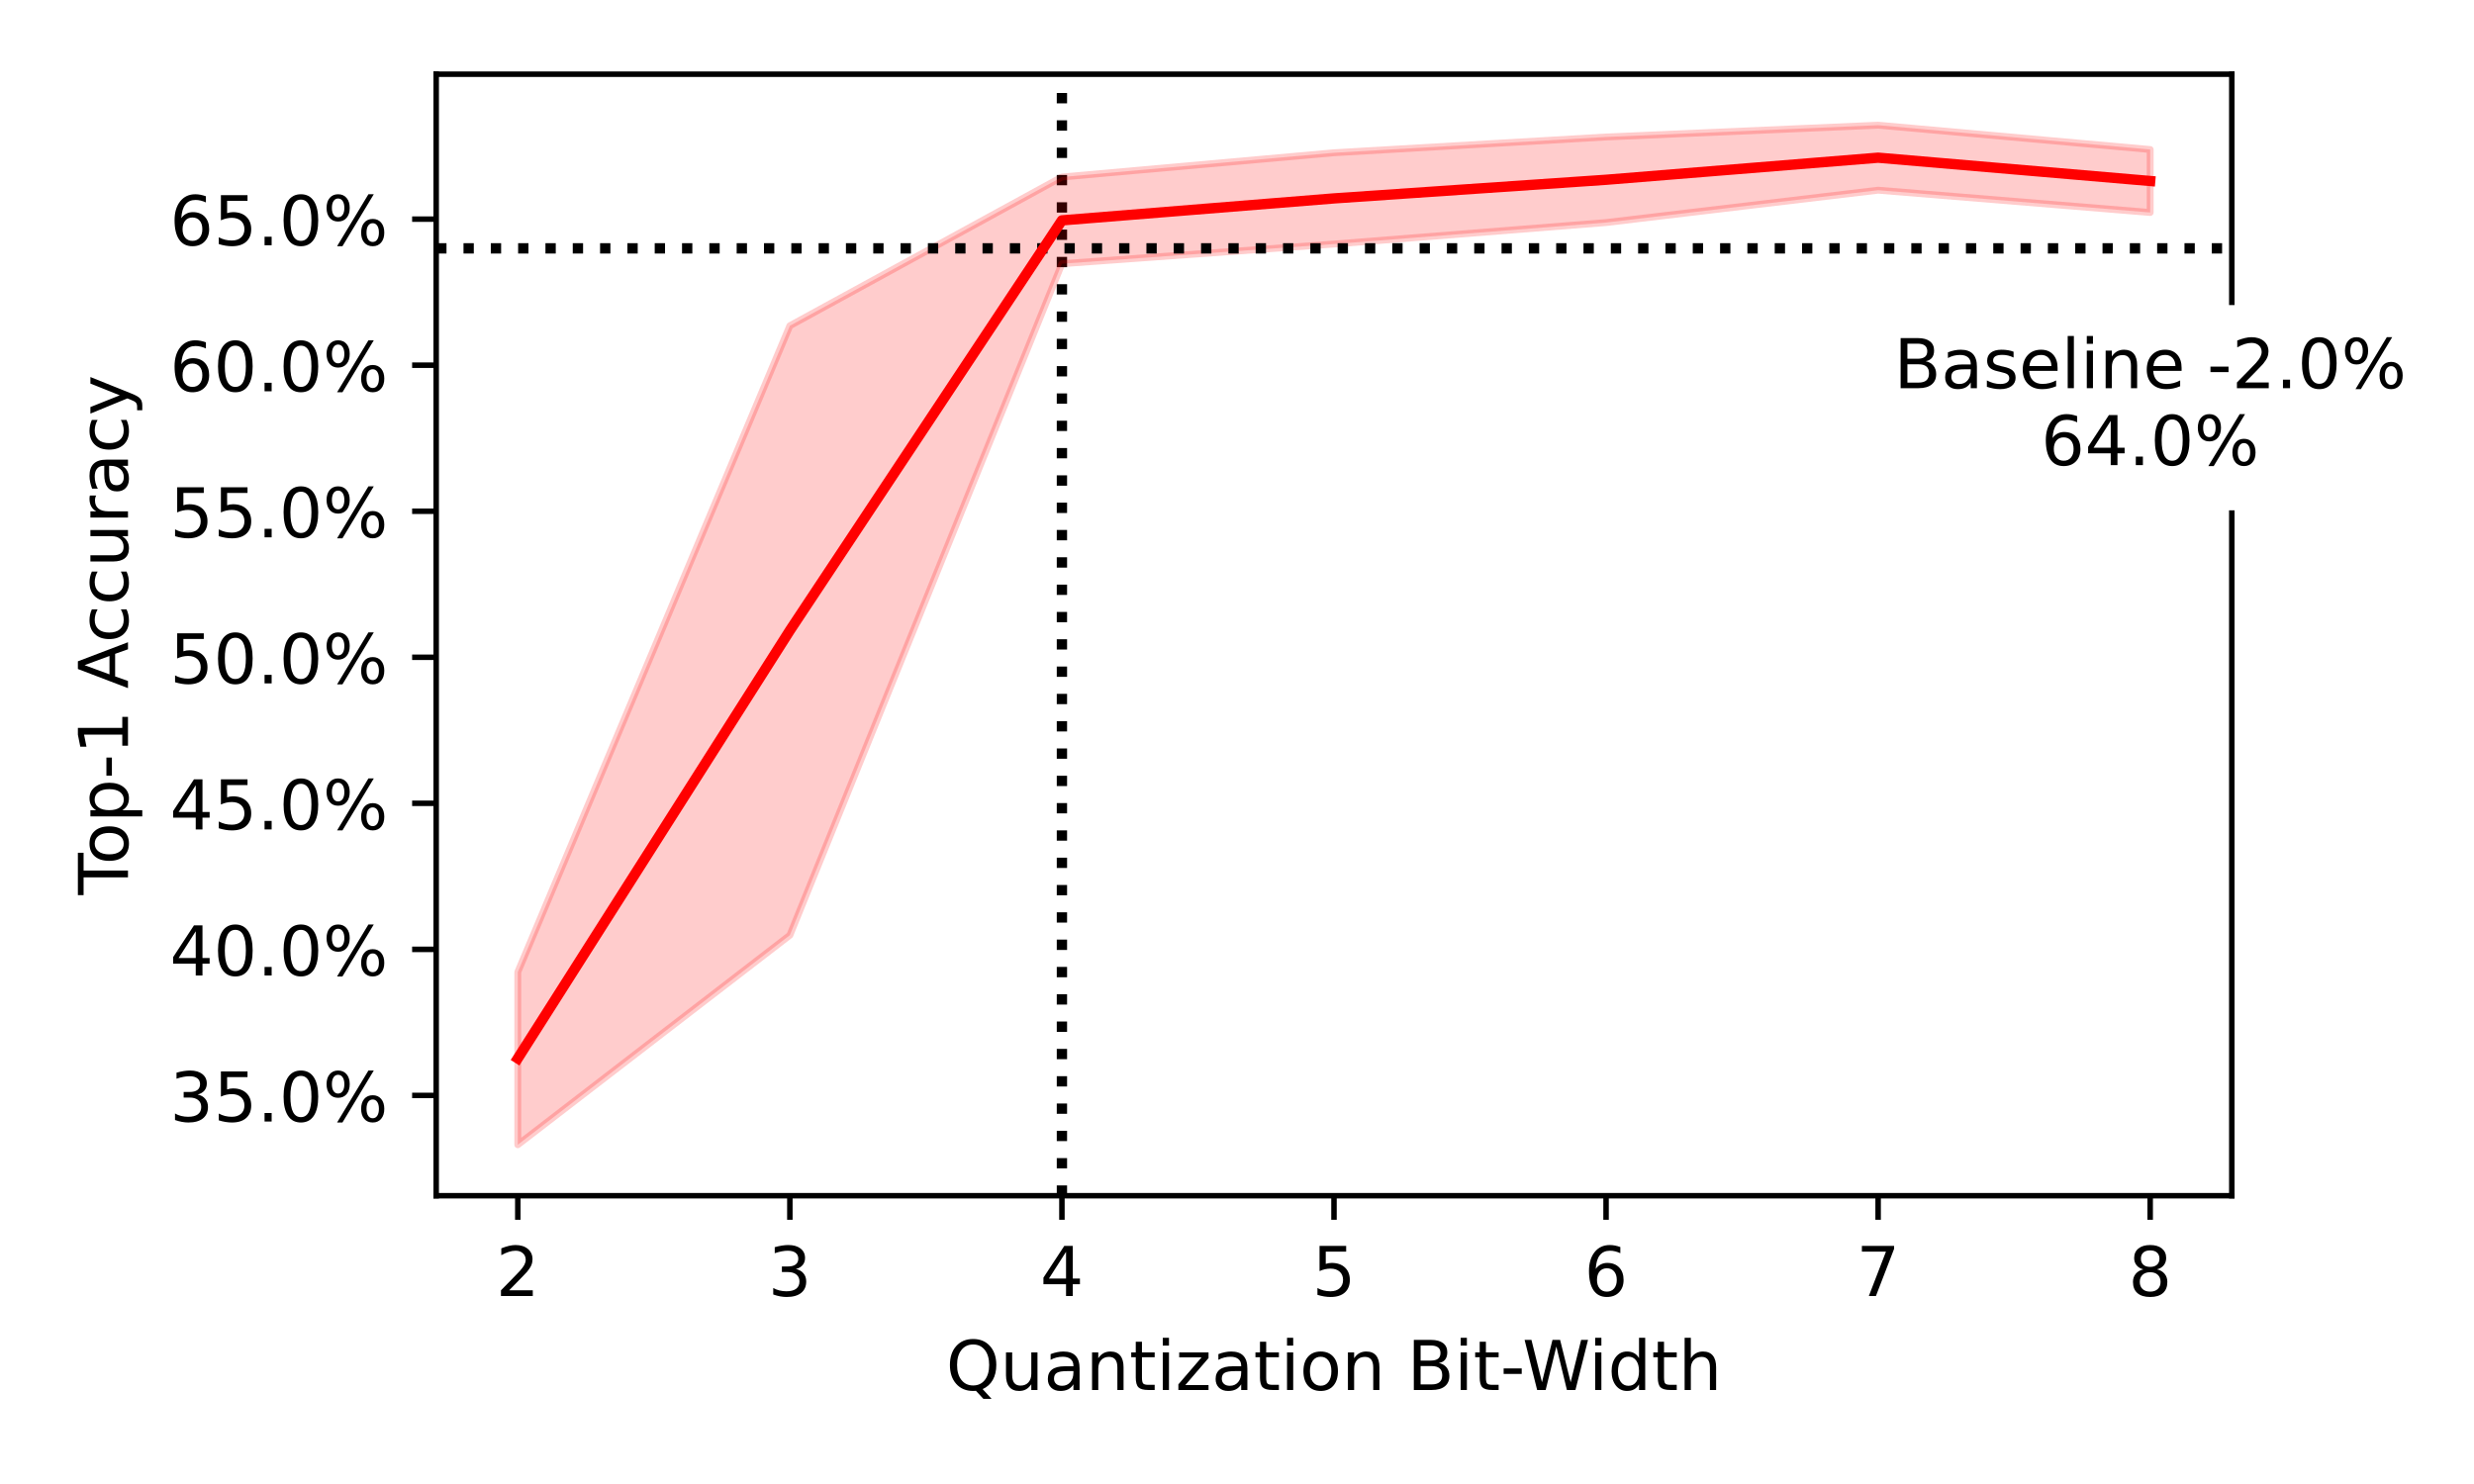
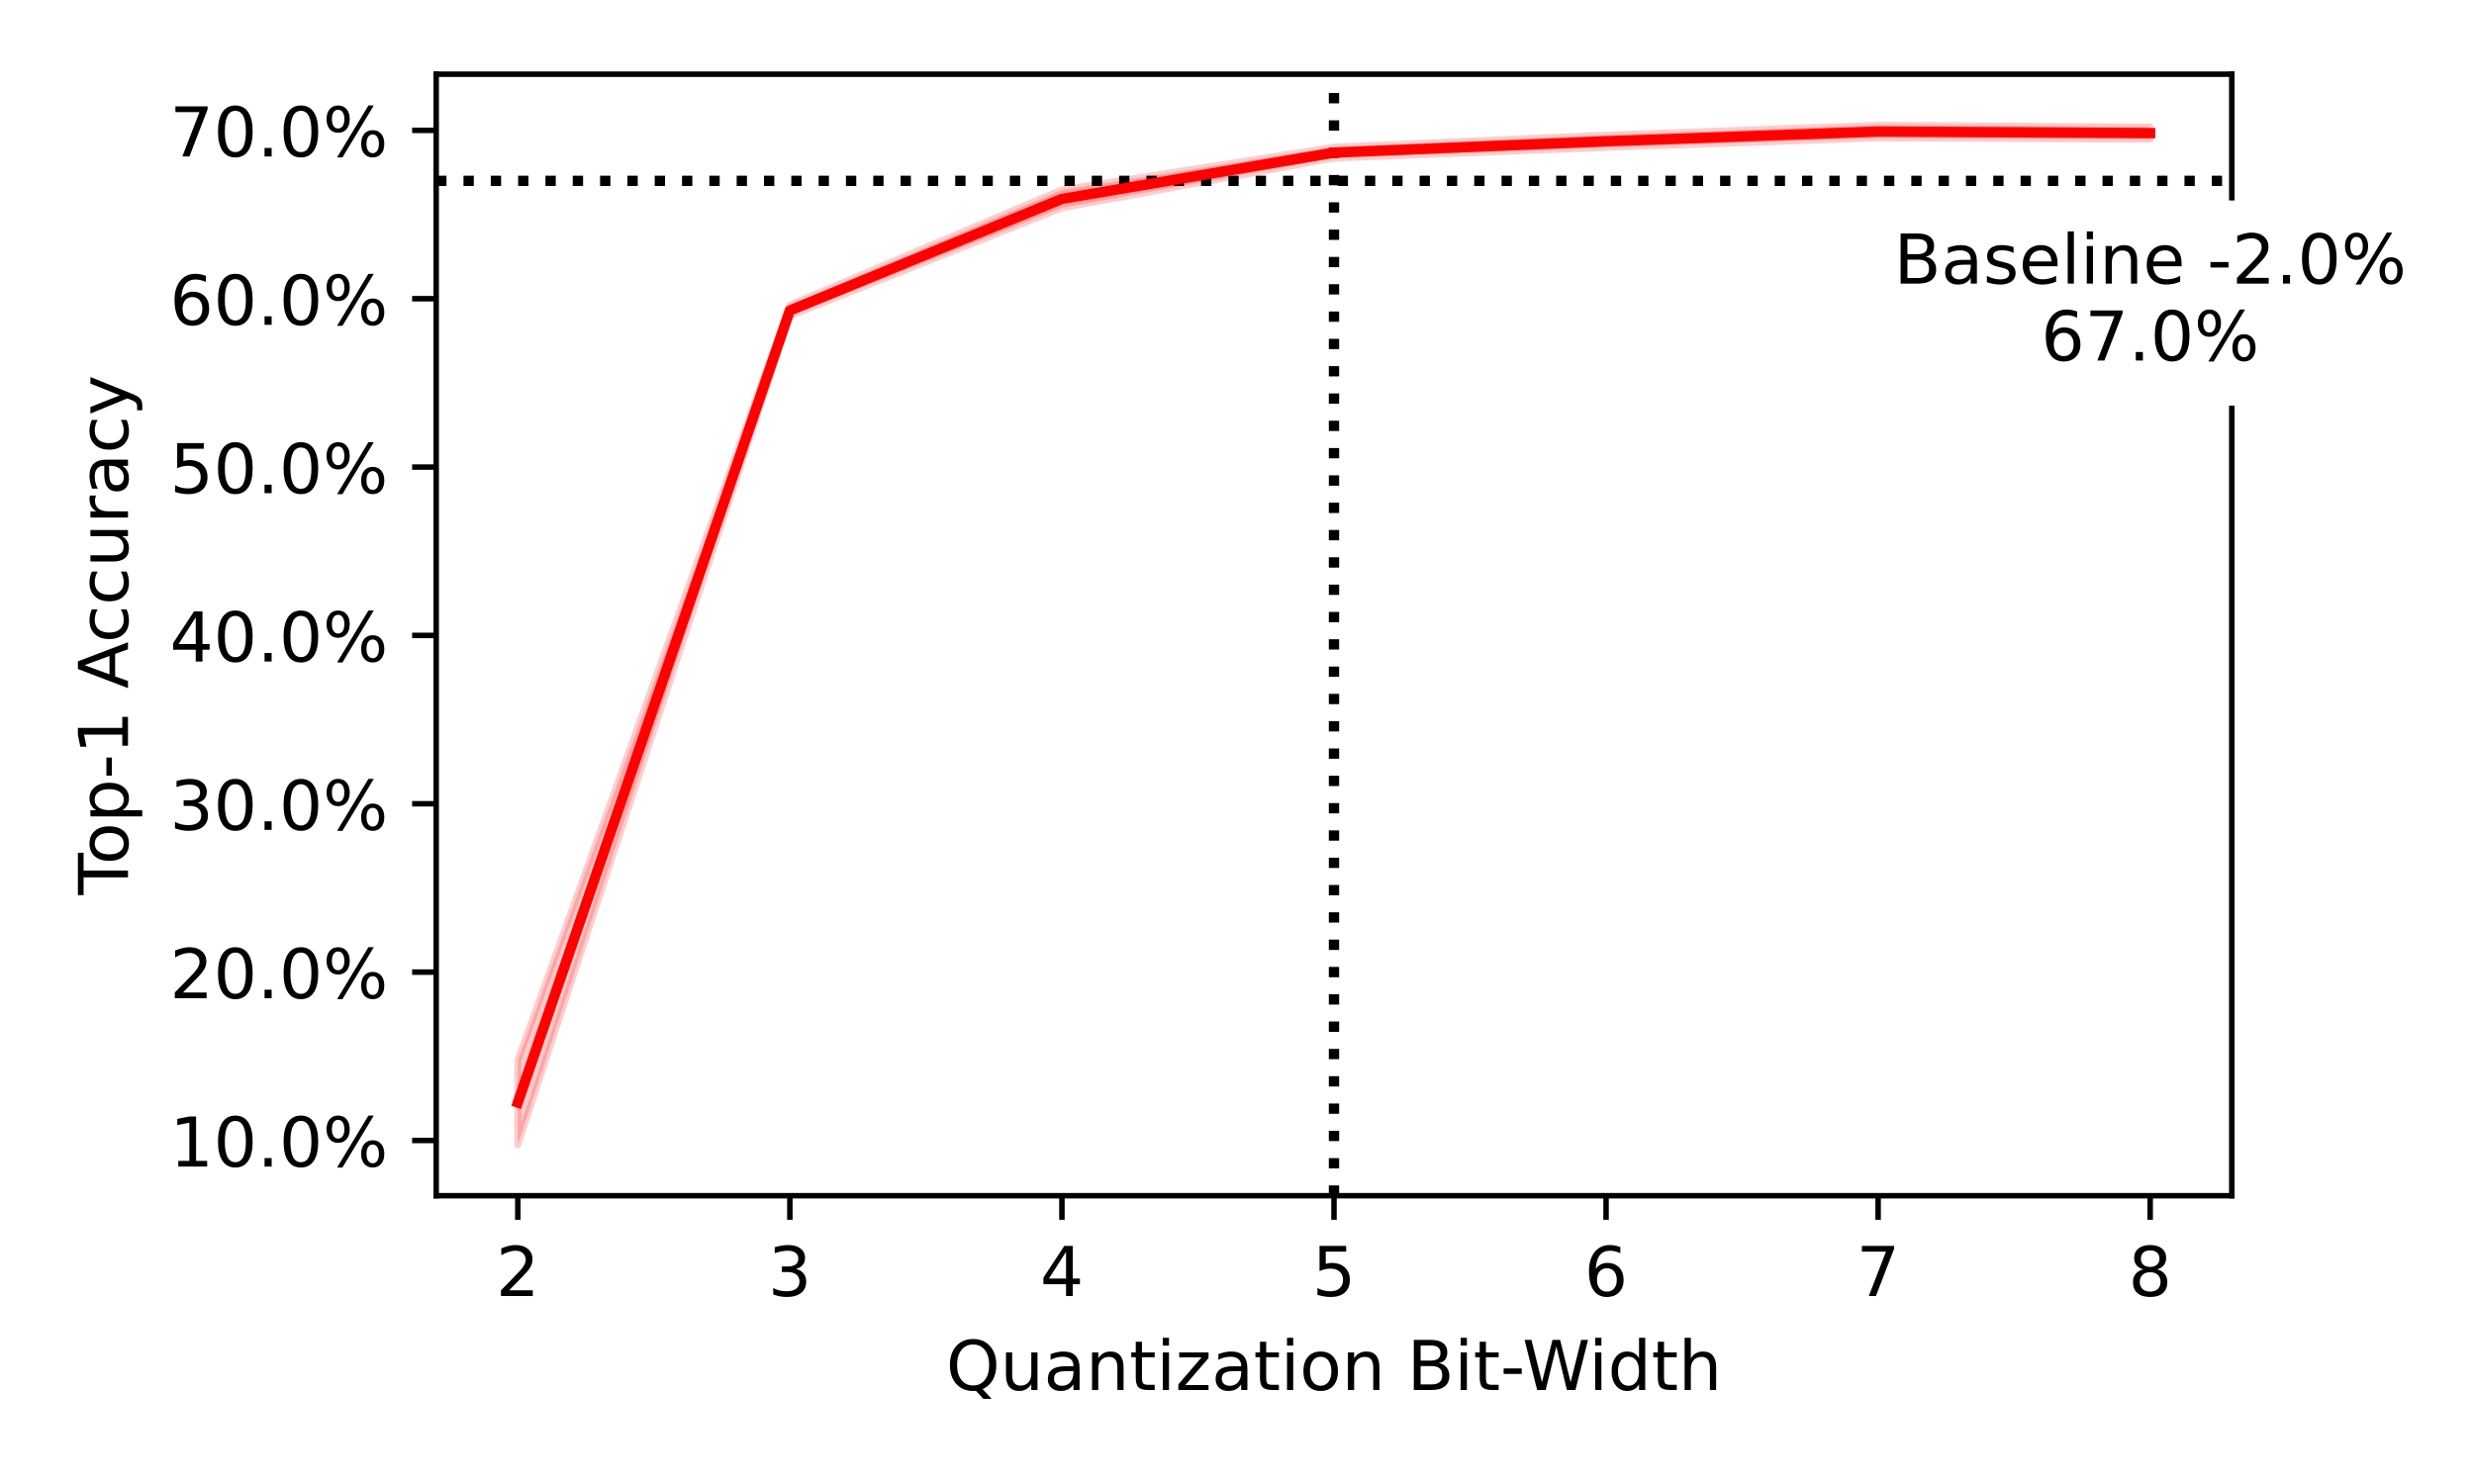
<svg xmlns="http://www.w3.org/2000/svg" xmlns:xlink="http://www.w3.org/1999/xlink" width="360pt" height="216pt" viewBox="0 0 360 216" version="1.1">
  <defs>
    <style type="text/css">*{stroke-linejoin: round; stroke-linecap: butt}</style>
  </defs>
  <g id="figure_1">
    <g id="patch_1">
      <path d="M 0 216  L 360 216  L 360 0  L 0 0  z " style="fill: #ffffff" />
    </g>
    <g id="axes_1">
      <g id="patch_2">
        <path d="M 63.47 174.04  L 324.757 174.04  L 324.757 10.8  L 63.47 10.8  z " style="fill: #ffffff" />
      </g>
      <g id="line2d_1">
-         <path d="M 154.524 174.04  L 154.524 10.8  " clip-path="url(#pb000b3f51e)" style="fill: none; stroke-dasharray: 1.5,2.475; stroke-dashoffset: 0; stroke: #000000; stroke-width: 1.5" />
+         <path d="M 194.113 174.04  L 194.113 10.8  " clip-path="url(#pfc8ba6eb06)" style="fill: none; stroke-dasharray: 1.5,2.475; stroke-dashoffset: 0; stroke: #000000; stroke-width: 1.5" />
      </g>
      <g id="FillBetweenPolyCollection_1">
        <defs>
-           <path id="mbab6d44d6e" d="M 75.347 -74.519  L 75.347 -49.38  L 114.936 -79.879  L 154.524 -177.614  L 194.113 -180.478  L 233.702 -183.606  L 273.291 -188.317  L 312.88 -185.073  L 312.88 -194.238  L 312.88 -194.238  L 273.291 -197.78  L 233.702 -196.063  L 194.113 -193.766  L 154.524 -190.235  L 114.936 -168.588  L 75.347 -74.519  z " style="stroke: #ff0000; stroke-opacity: 0.2" />
+           <path id="m8462e7ff53" d="M 75.347 -61.658  L 75.347 -49.38  L 114.936 -170.006  L 154.524 -185.736  L 194.113 -192.994  L 233.702 -194.537  L 273.291 -195.926  L 312.88 -195.723  L 312.88 -197.527  L 312.88 -197.527  L 273.291 -197.78  L 233.702 -196.334  L 194.113 -194.589  L 154.524 -188.363  L 114.936 -171.613  L 75.347 -61.658  z " style="stroke: #ff0000; stroke-opacity: 0.2" />
        </defs>
-         <g clip-path="url(#pb000b3f51e)">
-           <use xlink:href="#mbab6d44d6e" x="0" y="216" style="fill: #ff0000; fill-opacity: 0.2; stroke: #ff0000; stroke-opacity: 0.2" />
+         <g clip-path="url(#pfc8ba6eb06)">
+           <use xlink:href="#m8462e7ff53" x="0" y="216" style="fill: #ff0000; fill-opacity: 0.2; stroke: #ff0000; stroke-opacity: 0.2" />
        </g>
      </g>
      <g id="matplotlib.axis_1">
        <g id="xtick_1">
          <g id="line2d_2">
            <defs>
-               <path id="md19e721b9b" d="M 0 0  L 0 3.5  " style="stroke: #000000; stroke-width: 0.8" />
+               <path id="m51a6c14b1e" d="M 0 0  L 0 3.5  " style="stroke: #000000; stroke-width: 0.8" />
            </defs>
            <g>
-               <use xlink:href="#md19e721b9b" x="75.347" y="174.04" style="stroke: #000000; stroke-width: 0.8" />
+               <use xlink:href="#m51a6c14b1e" x="75.347" y="174.04" style="stroke: #000000; stroke-width: 0.8" />
            </g>
          </g>
          <g id="text_1">
            <g transform="translate(72.16542 188.6384) scale(0.1 -0.1)">
              <defs>
                <path id="DejaVuSans-32" d="M 1228 531  L 3431 531  L 3431 0  L 469 0  L 469 531  Q 828 903 1448 1529  Q 2069 2156 2228 2338  Q 2531 2678 2651 2914  Q 2772 3150 2772 3378  Q 2772 3750 2511 3984  Q 2250 4219 1831 4219  Q 1534 4219 1204 4116  Q 875 4013 500 3803  L 500 4441  Q 881 4594 1212 4672  Q 1544 4750 1819 4750  Q 2544 4750 2975 4387  Q 3406 4025 3406 3419  Q 3406 3131 3298 2873  Q 3191 2616 2906 2266  Q 2828 2175 2409 1742  Q 1991 1309 1228 531  z " transform="scale(0.015625)" />
              </defs>
              <use xlink:href="#DejaVuSans-32" />
            </g>
          </g>
        </g>
        <g id="xtick_2">
          <g id="line2d_3">
            <g>
-               <use xlink:href="#md19e721b9b" x="114.936" y="174.04" style="stroke: #000000; stroke-width: 0.8" />
+               <use xlink:href="#m51a6c14b1e" x="114.936" y="174.04" style="stroke: #000000; stroke-width: 0.8" />
            </g>
          </g>
          <g id="text_2">
            <g transform="translate(111.7543 188.6384) scale(0.1 -0.1)">
              <defs>
                <path id="DejaVuSans-33" d="M 2597 2516  Q 3050 2419 3304 2112  Q 3559 1806 3559 1356  Q 3559 666 3084 287  Q 2609 -91 1734 -91  Q 1441 -91 1130 -33  Q 819 25 488 141  L 488 750  Q 750 597 1062 519  Q 1375 441 1716 441  Q 2309 441 2620 675  Q 2931 909 2931 1356  Q 2931 1769 2642 2001  Q 2353 2234 1838 2234  L 1294 2234  L 1294 2753  L 1863 2753  Q 2328 2753 2575 2939  Q 2822 3125 2822 3475  Q 2822 3834 2567 4026  Q 2313 4219 1838 4219  Q 1578 4219 1281 4162  Q 984 4106 628 3988  L 628 4550  Q 988 4650 1302 4700  Q 1616 4750 1894 4750  Q 2613 4750 3031 4423  Q 3450 4097 3450 3541  Q 3450 3153 3228 2886  Q 3006 2619 2597 2516  z " transform="scale(0.015625)" />
              </defs>
              <use xlink:href="#DejaVuSans-33" />
            </g>
          </g>
        </g>
        <g id="xtick_3">
          <g id="line2d_4">
            <g>
-               <use xlink:href="#md19e721b9b" x="154.524" y="174.04" style="stroke: #000000; stroke-width: 0.8" />
+               <use xlink:href="#m51a6c14b1e" x="154.524" y="174.04" style="stroke: #000000; stroke-width: 0.8" />
            </g>
          </g>
          <g id="text_3">
            <g transform="translate(151.3432 188.6384) scale(0.1 -0.1)">
              <defs>
                <path id="DejaVuSans-34" d="M 2419 4116  L 825 1625  L 2419 1625  L 2419 4116  z M 2253 4666  L 3047 4666  L 3047 1625  L 3713 1625  L 3713 1100  L 3047 1100  L 3047 0  L 2419 0  L 2419 1100  L 313 1100  L 313 1709  L 2253 4666  z " transform="scale(0.015625)" />
              </defs>
              <use xlink:href="#DejaVuSans-34" />
            </g>
          </g>
        </g>
        <g id="xtick_4">
          <g id="line2d_5">
            <g>
-               <use xlink:href="#md19e721b9b" x="194.113" y="174.04" style="stroke: #000000; stroke-width: 0.8" />
+               <use xlink:href="#m51a6c14b1e" x="194.113" y="174.04" style="stroke: #000000; stroke-width: 0.8" />
            </g>
          </g>
          <g id="text_4">
            <g transform="translate(190.9322 188.6384) scale(0.1 -0.1)">
              <defs>
                <path id="DejaVuSans-35" d="M 691 4666  L 3169 4666  L 3169 4134  L 1269 4134  L 1269 2991  Q 1406 3038 1543 3061  Q 1681 3084 1819 3084  Q 2600 3084 3056 2656  Q 3513 2228 3513 1497  Q 3513 744 3044 326  Q 2575 -91 1722 -91  Q 1428 -91 1123 -41  Q 819 9 494 109  L 494 744  Q 775 591 1075 516  Q 1375 441 1709 441  Q 2250 441 2565 725  Q 2881 1009 2881 1497  Q 2881 1984 2565 2268  Q 2250 2553 1709 2553  Q 1456 2553 1204 2497  Q 953 2441 691 2322  L 691 4666  z " transform="scale(0.015625)" />
              </defs>
              <use xlink:href="#DejaVuSans-35" />
            </g>
          </g>
        </g>
        <g id="xtick_5">
          <g id="line2d_6">
            <g>
-               <use xlink:href="#md19e721b9b" x="233.702" y="174.04" style="stroke: #000000; stroke-width: 0.8" />
+               <use xlink:href="#m51a6c14b1e" x="233.702" y="174.04" style="stroke: #000000; stroke-width: 0.8" />
            </g>
          </g>
          <g id="text_5">
            <g transform="translate(230.5211 188.6384) scale(0.1 -0.1)">
              <defs>
                <path id="DejaVuSans-36" d="M 2113 2584  Q 1688 2584 1439 2293  Q 1191 2003 1191 1497  Q 1191 994 1439 701  Q 1688 409 2113 409  Q 2538 409 2786 701  Q 3034 994 3034 1497  Q 3034 2003 2786 2293  Q 2538 2584 2113 2584  z M 3366 4563  L 3366 3988  Q 3128 4100 2886 4159  Q 2644 4219 2406 4219  Q 1781 4219 1451 3797  Q 1122 3375 1075 2522  Q 1259 2794 1537 2939  Q 1816 3084 2150 3084  Q 2853 3084 3261 2657  Q 3669 2231 3669 1497  Q 3669 778 3244 343  Q 2819 -91 2113 -91  Q 1303 -91 875 529  Q 447 1150 447 2328  Q 447 3434 972 4092  Q 1497 4750 2381 4750  Q 2619 4750 2861 4703  Q 3103 4656 3366 4563  z " transform="scale(0.015625)" />
              </defs>
              <use xlink:href="#DejaVuSans-36" />
            </g>
          </g>
        </g>
        <g id="xtick_6">
          <g id="line2d_7">
            <g>
-               <use xlink:href="#md19e721b9b" x="273.291" y="174.04" style="stroke: #000000; stroke-width: 0.8" />
+               <use xlink:href="#m51a6c14b1e" x="273.291" y="174.04" style="stroke: #000000; stroke-width: 0.8" />
            </g>
          </g>
          <g id="text_6">
            <g transform="translate(270.11 188.6384) scale(0.1 -0.1)">
              <defs>
                <path id="DejaVuSans-37" d="M 525 4666  L 3525 4666  L 3525 4397  L 1831 0  L 1172 0  L 2766 4134  L 525 4134  L 525 4666  z " transform="scale(0.015625)" />
              </defs>
              <use xlink:href="#DejaVuSans-37" />
            </g>
          </g>
        </g>
        <g id="xtick_7">
          <g id="line2d_8">
            <g>
-               <use xlink:href="#md19e721b9b" x="312.88" y="174.04" style="stroke: #000000; stroke-width: 0.8" />
+               <use xlink:href="#m51a6c14b1e" x="312.88" y="174.04" style="stroke: #000000; stroke-width: 0.8" />
            </g>
          </g>
          <g id="text_7">
            <g transform="translate(309.6989 188.6384) scale(0.1 -0.1)">
              <defs>
                <path id="DejaVuSans-38" d="M 2034 2216  Q 1584 2216 1326 1975  Q 1069 1734 1069 1313  Q 1069 891 1326 650  Q 1584 409 2034 409  Q 2484 409 2743 651  Q 3003 894 3003 1313  Q 3003 1734 2745 1975  Q 2488 2216 2034 2216  z M 1403 2484  Q 997 2584 770 2862  Q 544 3141 544 3541  Q 544 4100 942 4425  Q 1341 4750 2034 4750  Q 2731 4750 3128 4425  Q 3525 4100 3525 3541  Q 3525 3141 3298 2862  Q 3072 2584 2669 2484  Q 3125 2378 3379 2068  Q 3634 1759 3634 1313  Q 3634 634 3220 271  Q 2806 -91 2034 -91  Q 1263 -91 848 271  Q 434 634 434 1313  Q 434 1759 690 2068  Q 947 2378 1403 2484  z M 1172 3481  Q 1172 3119 1398 2916  Q 1625 2713 2034 2713  Q 2441 2713 2670 2916  Q 2900 3119 2900 3481  Q 2900 3844 2670 4047  Q 2441 4250 2034 4250  Q 1625 4250 1398 4047  Q 1172 3844 1172 3481  z " transform="scale(0.015625)" />
              </defs>
              <use xlink:href="#DejaVuSans-38" />
            </g>
          </g>
        </g>
        <g id="text_8">
          <g transform="translate(137.665 202.3166) scale(0.1 -0.1)">
            <defs>
              <path id="DejaVuSans-51" d="M 2522 4238  Q 1834 4238 1429 3725  Q 1025 3213 1025 2328  Q 1025 1447 1429 934  Q 1834 422 2522 422  Q 3209 422 3611 934  Q 4013 1447 4013 2328  Q 4013 3213 3611 3725  Q 3209 4238 2522 4238  z M 3406 84  L 4238 -825  L 3475 -825  L 2784 -78  Q 2681 -84 2626 -87  Q 2572 -91 2522 -91  Q 1538 -91 948 567  Q 359 1225 359 2328  Q 359 3434 948 4092  Q 1538 4750 2522 4750  Q 3503 4750 4090 4092  Q 4678 3434 4678 2328  Q 4678 1516 4351 937  Q 4025 359 3406 84  z " transform="scale(0.015625)" />
              <path id="DejaVuSans-75" d="M 544 1381  L 544 3500  L 1119 3500  L 1119 1403  Q 1119 906 1312 657  Q 1506 409 1894 409  Q 2359 409 2629 706  Q 2900 1003 2900 1516  L 2900 3500  L 3475 3500  L 3475 0  L 2900 0  L 2900 538  Q 2691 219 2414 64  Q 2138 -91 1772 -91  Q 1169 -91 856 284  Q 544 659 544 1381  z M 1991 3584  L 1991 3584  z " transform="scale(0.015625)" />
              <path id="DejaVuSans-61" d="M 2194 1759  Q 1497 1759 1228 1600  Q 959 1441 959 1056  Q 959 750 1161 570  Q 1363 391 1709 391  Q 2188 391 2477 730  Q 2766 1069 2766 1631  L 2766 1759  L 2194 1759  z M 3341 1997  L 3341 0  L 2766 0  L 2766 531  Q 2569 213 2275 61  Q 1981 -91 1556 -91  Q 1019 -91 701 211  Q 384 513 384 1019  Q 384 1609 779 1909  Q 1175 2209 1959 2209  L 2766 2209  L 2766 2266  Q 2766 2663 2505 2880  Q 2244 3097 1772 3097  Q 1472 3097 1187 3025  Q 903 2953 641 2809  L 641 3341  Q 956 3463 1253 3523  Q 1550 3584 1831 3584  Q 2591 3584 2966 3190  Q 3341 2797 3341 1997  z " transform="scale(0.015625)" />
              <path id="DejaVuSans-6e" d="M 3513 2113  L 3513 0  L 2938 0  L 2938 2094  Q 2938 2591 2744 2837  Q 2550 3084 2163 3084  Q 1697 3084 1428 2787  Q 1159 2491 1159 1978  L 1159 0  L 581 0  L 581 3500  L 1159 3500  L 1159 2956  Q 1366 3272 1645 3428  Q 1925 3584 2291 3584  Q 2894 3584 3203 3211  Q 3513 2838 3513 2113  z " transform="scale(0.015625)" />
              <path id="DejaVuSans-74" d="M 1172 4494  L 1172 3500  L 2356 3500  L 2356 3053  L 1172 3053  L 1172 1153  Q 1172 725 1289 603  Q 1406 481 1766 481  L 2356 481  L 2356 0  L 1766 0  Q 1100 0 847 248  Q 594 497 594 1153  L 594 3053  L 172 3053  L 172 3500  L 594 3500  L 594 4494  L 1172 4494  z " transform="scale(0.015625)" />
              <path id="DejaVuSans-69" d="M 603 3500  L 1178 3500  L 1178 0  L 603 0  L 603 3500  z M 603 4863  L 1178 4863  L 1178 4134  L 603 4134  L 603 4863  z " transform="scale(0.015625)" />
              <path id="DejaVuSans-7a" d="M 353 3500  L 3084 3500  L 3084 2975  L 922 459  L 3084 459  L 3084 0  L 275 0  L 275 525  L 2438 3041  L 353 3041  L 353 3500  z " transform="scale(0.015625)" />
              <path id="DejaVuSans-6f" d="M 1959 3097  Q 1497 3097 1228 2736  Q 959 2375 959 1747  Q 959 1119 1226 758  Q 1494 397 1959 397  Q 2419 397 2687 759  Q 2956 1122 2956 1747  Q 2956 2369 2687 2733  Q 2419 3097 1959 3097  z M 1959 3584  Q 2709 3584 3137 3096  Q 3566 2609 3566 1747  Q 3566 888 3137 398  Q 2709 -91 1959 -91  Q 1206 -91 779 398  Q 353 888 353 1747  Q 353 2609 779 3096  Q 1206 3584 1959 3584  z " transform="scale(0.015625)" />
              <path id="DejaVuSans-20" transform="scale(0.015625)" />
              <path id="DejaVuSans-42" d="M 1259 2228  L 1259 519  L 2272 519  Q 2781 519 3026 730  Q 3272 941 3272 1375  Q 3272 1813 3026 2020  Q 2781 2228 2272 2228  L 1259 2228  z M 1259 4147  L 1259 2741  L 2194 2741  Q 2656 2741 2882 2914  Q 3109 3088 3109 3444  Q 3109 3797 2882 3972  Q 2656 4147 2194 4147  L 1259 4147  z M 628 4666  L 2241 4666  Q 2963 4666 3353 4366  Q 3744 4066 3744 3513  Q 3744 3084 3544 2831  Q 3344 2578 2956 2516  Q 3422 2416 3680 2098  Q 3938 1781 3938 1306  Q 3938 681 3513 340  Q 3088 0 2303 0  L 628 0  L 628 4666  z " transform="scale(0.015625)" />
              <path id="DejaVuSans-2d" d="M 313 2009  L 1997 2009  L 1997 1497  L 313 1497  L 313 2009  z " transform="scale(0.015625)" />
              <path id="DejaVuSans-57" d="M 213 4666  L 850 4666  L 1831 722  L 2809 4666  L 3519 4666  L 4500 722  L 5478 4666  L 6119 4666  L 4947 0  L 4153 0  L 3169 4050  L 2175 0  L 1381 0  L 213 4666  z " transform="scale(0.015625)" />
              <path id="DejaVuSans-64" d="M 2906 2969  L 2906 4863  L 3481 4863  L 3481 0  L 2906 0  L 2906 525  Q 2725 213 2448 61  Q 2172 -91 1784 -91  Q 1150 -91 751 415  Q 353 922 353 1747  Q 353 2572 751 3078  Q 1150 3584 1784 3584  Q 2172 3584 2448 3432  Q 2725 3281 2906 2969  z M 947 1747  Q 947 1113 1208 752  Q 1469 391 1925 391  Q 2381 391 2643 752  Q 2906 1113 2906 1747  Q 2906 2381 2643 2742  Q 2381 3103 1925 3103  Q 1469 3103 1208 2742  Q 947 2381 947 1747  z " transform="scale(0.015625)" />
              <path id="DejaVuSans-68" d="M 3513 2113  L 3513 0  L 2938 0  L 2938 2094  Q 2938 2591 2744 2837  Q 2550 3084 2163 3084  Q 1697 3084 1428 2787  Q 1159 2491 1159 1978  L 1159 0  L 581 0  L 581 4863  L 1159 4863  L 1159 2956  Q 1366 3272 1645 3428  Q 1925 3584 2291 3584  Q 2894 3584 3203 3211  Q 3513 2838 3513 2113  z " transform="scale(0.015625)" />
            </defs>
            <use xlink:href="#DejaVuSans-51" />
            <use xlink:href="#DejaVuSans-75" transform="translate(78.71094 0)" />
            <use xlink:href="#DejaVuSans-61" transform="translate(142.0898 0)" />
            <use xlink:href="#DejaVuSans-6e" transform="translate(203.3691 0)" />
            <use xlink:href="#DejaVuSans-74" transform="translate(266.748 0)" />
            <use xlink:href="#DejaVuSans-69" transform="translate(305.957 0)" />
            <use xlink:href="#DejaVuSans-7a" transform="translate(333.7402 0)" />
            <use xlink:href="#DejaVuSans-61" transform="translate(386.2305 0)" />
            <use xlink:href="#DejaVuSans-74" transform="translate(447.5098 0)" />
            <use xlink:href="#DejaVuSans-69" transform="translate(486.7188 0)" />
            <use xlink:href="#DejaVuSans-6f" transform="translate(514.502 0)" />
            <use xlink:href="#DejaVuSans-6e" transform="translate(575.6836 0)" />
            <use xlink:href="#DejaVuSans-20" transform="translate(639.0625 0)" />
            <use xlink:href="#DejaVuSans-42" transform="translate(670.8496 0)" />
            <use xlink:href="#DejaVuSans-69" transform="translate(739.4531 0)" />
            <use xlink:href="#DejaVuSans-74" transform="translate(767.2363 0)" />
            <use xlink:href="#DejaVuSans-2d" transform="translate(806.4453 0)" />
            <use xlink:href="#DejaVuSans-57" transform="translate(838.5293 0)" />
            <use xlink:href="#DejaVuSans-69" transform="translate(935.1562 0)" />
            <use xlink:href="#DejaVuSans-64" transform="translate(962.9395 0)" />
            <use xlink:href="#DejaVuSans-74" transform="translate(1026.416 0)" />
            <use xlink:href="#DejaVuSans-68" transform="translate(1065.625 0)" />
          </g>
        </g>
      </g>
      <g id="matplotlib.axis_2">
        <g id="ytick_1">
          <g id="line2d_9">
            <defs>
-               <path id="m310e4415e8" d="M 0 0  L -3.5 0  " style="stroke: #000000; stroke-width: 0.8" />
+               <path id="mb301e48777" d="M 0 0  L -3.5 0  " style="stroke: #000000; stroke-width: 0.8" />
            </defs>
            <g>
-               <use xlink:href="#m310e4415e8" x="63.47" y="159.441" style="stroke: #000000; stroke-width: 0.8" />
+               <use xlink:href="#mb301e48777" x="63.47" y="165.996" style="stroke: #000000; stroke-width: 0.8" />
            </g>
          </g>
          <g id="text_9">
-             <g transform="translate(24.70281 163.2404) scale(0.1 -0.1)">
-               <defs>
+             <g transform="translate(24.70281 169.7955) scale(0.1 -0.1)">
+               <defs>
+                 <path id="DejaVuSans-31" d="M 794 531  L 1825 531  L 1825 4091  L 703 3866  L 703 4441  L 1819 4666  L 2450 4666  L 2450 531  L 3481 531  L 3481 0  L 794 0  L 794 531  z " transform="scale(0.015625)" />
+                 <path id="DejaVuSans-30" d="M 2034 4250  Q 1547 4250 1301 3770  Q 1056 3291 1056 2328  Q 1056 1369 1301 889  Q 1547 409 2034 409  Q 2525 409 2770 889  Q 3016 1369 3016 2328  Q 3016 3291 2770 3770  Q 2525 4250 2034 4250  z M 2034 4750  Q 2819 4750 3233 4129  Q 3647 3509 3647 2328  Q 3647 1150 3233 529  Q 2819 -91 2034 -91  Q 1250 -91 836 529  Q 422 1150 422 2328  Q 422 3509 836 4129  Q 1250 4750 2034 4750  z " transform="scale(0.015625)" />
                <path id="DejaVuSans-2e" d="M 684 794  L 1344 794  L 1344 0  L 684 0  L 684 794  z " transform="scale(0.015625)" />
-                 <path id="DejaVuSans-30" d="M 2034 4250  Q 1547 4250 1301 3770  Q 1056 3291 1056 2328  Q 1056 1369 1301 889  Q 1547 409 2034 409  Q 2525 409 2770 889  Q 3016 1369 3016 2328  Q 3016 3291 2770 3770  Q 2525 4250 2034 4250  z M 2034 4750  Q 2819 4750 3233 4129  Q 3647 3509 3647 2328  Q 3647 1150 3233 529  Q 2819 -91 2034 -91  Q 1250 -91 836 529  Q 422 1150 422 2328  Q 422 3509 836 4129  Q 1250 4750 2034 4750  z " transform="scale(0.015625)" />
                <path id="DejaVuSans-25" d="M 4653 2053  Q 4381 2053 4226 1822  Q 4072 1591 4072 1178  Q 4072 772 4226 539  Q 4381 306 4653 306  Q 4919 306 5073 539  Q 5228 772 5228 1178  Q 5228 1588 5073 1820  Q 4919 2053 4653 2053  z M 4653 2450  Q 5147 2450 5437 2106  Q 5728 1763 5728 1178  Q 5728 594 5436 251  Q 5144 -91 4653 -91  Q 4153 -91 3862 251  Q 3572 594 3572 1178  Q 3572 1766 3864 2108  Q 4156 2450 4653 2450  z M 1428 4353  Q 1159 4353 1004 4120  Q 850 3888 850 3481  Q 850 3069 1003 2837  Q 1156 2606 1428 2606  Q 1700 2606 1854 2837  Q 2009 3069 2009 3481  Q 2009 3884 1853 4118  Q 1697 4353 1428 4353  z M 4250 4750  L 4750 4750  L 1831 -91  L 1331 -91  L 4250 4750  z M 1428 4750  Q 1922 4750 2215 4408  Q 2509 4066 2509 3481  Q 2509 2891 2217 2550  Q 1925 2209 1428 2209  Q 931 2209 642 2551  Q 353 2894 353 3481  Q 353 4063 643 4406  Q 934 4750 1428 4750  z " transform="scale(0.015625)" />
              </defs>
-               <use xlink:href="#DejaVuSans-33" />
-               <use xlink:href="#DejaVuSans-35" transform="translate(63.62305 0)" />
+               <use xlink:href="#DejaVuSans-31" />
+               <use xlink:href="#DejaVuSans-30" transform="translate(63.62305 0)" />
              <use xlink:href="#DejaVuSans-2e" transform="translate(127.2461 0)" />
              <use xlink:href="#DejaVuSans-30" transform="translate(159.0332 0)" />
              <use xlink:href="#DejaVuSans-25" transform="translate(222.6562 0)" />
            </g>
          </g>
        </g>
        <g id="ytick_2">
          <g id="line2d_10">
            <g>
-               <use xlink:href="#m310e4415e8" x="63.47" y="138.184" style="stroke: #000000; stroke-width: 0.8" />
+               <use xlink:href="#mb301e48777" x="63.47" y="141.493" style="stroke: #000000; stroke-width: 0.8" />
            </g>
          </g>
          <g id="text_10">
-             <g transform="translate(24.70281 141.983) scale(0.1 -0.1)">
-               <use xlink:href="#DejaVuSans-34" />
+             <g transform="translate(24.70281 145.292) scale(0.1 -0.1)">
+               <use xlink:href="#DejaVuSans-32" />
              <use xlink:href="#DejaVuSans-30" transform="translate(63.62305 0)" />
              <use xlink:href="#DejaVuSans-2e" transform="translate(127.2461 0)" />
              <use xlink:href="#DejaVuSans-30" transform="translate(159.0332 0)" />
              <use xlink:href="#DejaVuSans-25" transform="translate(222.6562 0)" />
            </g>
          </g>
        </g>
        <g id="ytick_3">
          <g id="line2d_11">
            <g>
-               <use xlink:href="#m310e4415e8" x="63.47" y="116.926" style="stroke: #000000; stroke-width: 0.8" />
+               <use xlink:href="#mb301e48777" x="63.47" y="116.989" style="stroke: #000000; stroke-width: 0.8" />
            </g>
          </g>
          <g id="text_11">
-             <g transform="translate(24.70281 120.7256) scale(0.1 -0.1)">
-               <use xlink:href="#DejaVuSans-34" />
-               <use xlink:href="#DejaVuSans-35" transform="translate(63.62305 0)" />
+             <g transform="translate(24.70281 120.7885) scale(0.1 -0.1)">
+               <use xlink:href="#DejaVuSans-33" />
+               <use xlink:href="#DejaVuSans-30" transform="translate(63.62305 0)" />
              <use xlink:href="#DejaVuSans-2e" transform="translate(127.2461 0)" />
              <use xlink:href="#DejaVuSans-30" transform="translate(159.0332 0)" />
              <use xlink:href="#DejaVuSans-25" transform="translate(222.6562 0)" />
            </g>
          </g>
        </g>
        <g id="ytick_4">
          <g id="line2d_12">
            <g>
-               <use xlink:href="#m310e4415e8" x="63.47" y="95.669" style="stroke: #000000; stroke-width: 0.8" />
+               <use xlink:href="#mb301e48777" x="63.47" y="92.486" style="stroke: #000000; stroke-width: 0.8" />
            </g>
          </g>
          <g id="text_12">
-             <g transform="translate(24.70281 99.46818) scale(0.1 -0.1)">
-               <use xlink:href="#DejaVuSans-35" />
+             <g transform="translate(24.70281 96.28495) scale(0.1 -0.1)">
+               <use xlink:href="#DejaVuSans-34" />
              <use xlink:href="#DejaVuSans-30" transform="translate(63.62305 0)" />
              <use xlink:href="#DejaVuSans-2e" transform="translate(127.2461 0)" />
              <use xlink:href="#DejaVuSans-30" transform="translate(159.0332 0)" />
              <use xlink:href="#DejaVuSans-25" transform="translate(222.6562 0)" />
            </g>
          </g>
        </g>
        <g id="ytick_5">
          <g id="line2d_13">
            <g>
-               <use xlink:href="#m310e4415e8" x="63.47" y="74.412" style="stroke: #000000; stroke-width: 0.8" />
+               <use xlink:href="#mb301e48777" x="63.47" y="67.982" style="stroke: #000000; stroke-width: 0.8" />
            </g>
          </g>
          <g id="text_13">
-             <g transform="translate(24.70281 78.21078) scale(0.1 -0.1)">
+             <g transform="translate(24.70281 71.78144) scale(0.1 -0.1)">
              <use xlink:href="#DejaVuSans-35" />
-               <use xlink:href="#DejaVuSans-35" transform="translate(63.62305 0)" />
+               <use xlink:href="#DejaVuSans-30" transform="translate(63.62305 0)" />
              <use xlink:href="#DejaVuSans-2e" transform="translate(127.2461 0)" />
              <use xlink:href="#DejaVuSans-30" transform="translate(159.0332 0)" />
              <use xlink:href="#DejaVuSans-25" transform="translate(222.6562 0)" />
            </g>
          </g>
        </g>
        <g id="ytick_6">
          <g id="line2d_14">
            <g>
-               <use xlink:href="#m310e4415e8" x="63.47" y="53.154" style="stroke: #000000; stroke-width: 0.8" />
+               <use xlink:href="#mb301e48777" x="63.47" y="43.479" style="stroke: #000000; stroke-width: 0.8" />
            </g>
          </g>
          <g id="text_14">
-             <g transform="translate(24.70281 56.95337) scale(0.1 -0.1)">
+             <g transform="translate(24.70281 47.27792) scale(0.1 -0.1)">
              <use xlink:href="#DejaVuSans-36" />
              <use xlink:href="#DejaVuSans-30" transform="translate(63.62305 0)" />
              <use xlink:href="#DejaVuSans-2e" transform="translate(127.2461 0)" />
              <use xlink:href="#DejaVuSans-30" transform="translate(159.0332 0)" />
              <use xlink:href="#DejaVuSans-25" transform="translate(222.6562 0)" />
            </g>
          </g>
        </g>
        <g id="ytick_7">
          <g id="line2d_15">
            <g>
-               <use xlink:href="#m310e4415e8" x="63.47" y="31.897" style="stroke: #000000; stroke-width: 0.8" />
+               <use xlink:href="#mb301e48777" x="63.47" y="18.975" style="stroke: #000000; stroke-width: 0.8" />
            </g>
          </g>
          <g id="text_15">
-             <g transform="translate(24.70281 35.69597) scale(0.1 -0.1)">
-               <use xlink:href="#DejaVuSans-36" />
-               <use xlink:href="#DejaVuSans-35" transform="translate(63.62305 0)" />
+             <g transform="translate(24.70281 22.77441) scale(0.1 -0.1)">
+               <use xlink:href="#DejaVuSans-37" />
+               <use xlink:href="#DejaVuSans-30" transform="translate(63.62305 0)" />
              <use xlink:href="#DejaVuSans-2e" transform="translate(127.2461 0)" />
              <use xlink:href="#DejaVuSans-30" transform="translate(159.0332 0)" />
              <use xlink:href="#DejaVuSans-25" transform="translate(222.6562 0)" />
            </g>
          </g>
        </g>
        <g id="text_16">
          <g transform="translate(18.62313 130.2598) rotate(-90) scale(0.1 -0.1)">
            <defs>
              <path id="DejaVuSans-54" d="M -19 4666  L 3928 4666  L 3928 4134  L 2272 4134  L 2272 0  L 1638 0  L 1638 4134  L -19 4134  L -19 4666  z " transform="scale(0.015625)" />
              <path id="DejaVuSans-70" d="M 1159 525  L 1159 -1331  L 581 -1331  L 581 3500  L 1159 3500  L 1159 2969  Q 1341 3281 1617 3432  Q 1894 3584 2278 3584  Q 2916 3584 3314 3078  Q 3713 2572 3713 1747  Q 3713 922 3314 415  Q 2916 -91 2278 -91  Q 1894 -91 1617 61  Q 1341 213 1159 525  z M 3116 1747  Q 3116 2381 2855 2742  Q 2594 3103 2138 3103  Q 1681 3103 1420 2742  Q 1159 2381 1159 1747  Q 1159 1113 1420 752  Q 1681 391 2138 391  Q 2594 391 2855 752  Q 3116 1113 3116 1747  z " transform="scale(0.015625)" />
-               <path id="DejaVuSans-31" d="M 794 531  L 1825 531  L 1825 4091  L 703 3866  L 703 4441  L 1819 4666  L 2450 4666  L 2450 531  L 3481 531  L 3481 0  L 794 0  L 794 531  z " transform="scale(0.015625)" />
              <path id="DejaVuSans-41" d="M 2188 4044  L 1331 1722  L 3047 1722  L 2188 4044  z M 1831 4666  L 2547 4666  L 4325 0  L 3669 0  L 3244 1197  L 1141 1197  L 716 0  L 50 0  L 1831 4666  z " transform="scale(0.015625)" />
              <path id="DejaVuSans-63" d="M 3122 3366  L 3122 2828  Q 2878 2963 2633 3030  Q 2388 3097 2138 3097  Q 1578 3097 1268 2742  Q 959 2388 959 1747  Q 959 1106 1268 751  Q 1578 397 2138 397  Q 2388 397 2633 464  Q 2878 531 3122 666  L 3122 134  Q 2881 22 2623 -34  Q 2366 -91 2075 -91  Q 1284 -91 818 406  Q 353 903 353 1747  Q 353 2603 823 3093  Q 1294 3584 2113 3584  Q 2378 3584 2631 3529  Q 2884 3475 3122 3366  z " transform="scale(0.015625)" />
              <path id="DejaVuSans-72" d="M 2631 2963  Q 2534 3019 2420 3045  Q 2306 3072 2169 3072  Q 1681 3072 1420 2755  Q 1159 2438 1159 1844  L 1159 0  L 581 0  L 581 3500  L 1159 3500  L 1159 2956  Q 1341 3275 1631 3429  Q 1922 3584 2338 3584  Q 2397 3584 2469 3576  Q 2541 3569 2628 3553  L 2631 2963  z " transform="scale(0.015625)" />
              <path id="DejaVuSans-79" d="M 2059 -325  Q 1816 -950 1584 -1140  Q 1353 -1331 966 -1331  L 506 -1331  L 506 -850  L 844 -850  Q 1081 -850 1212 -737  Q 1344 -625 1503 -206  L 1606 56  L 191 3500  L 800 3500  L 1894 763  L 2988 3500  L 3597 3500  L 2059 -325  z " transform="scale(0.015625)" />
            </defs>
            <use xlink:href="#DejaVuSans-54" />
            <use xlink:href="#DejaVuSans-6f" transform="translate(44.08398 0)" />
            <use xlink:href="#DejaVuSans-70" transform="translate(105.2656 0)" />
            <use xlink:href="#DejaVuSans-2d" transform="translate(168.7422 0)" />
            <use xlink:href="#DejaVuSans-31" transform="translate(204.8262 0)" />
            <use xlink:href="#DejaVuSans-20" transform="translate(268.4492 0)" />
            <use xlink:href="#DejaVuSans-41" transform="translate(300.2363 0)" />
            <use xlink:href="#DejaVuSans-63" transform="translate(366.8945 0)" />
            <use xlink:href="#DejaVuSans-63" transform="translate(421.875 0)" />
            <use xlink:href="#DejaVuSans-75" transform="translate(476.8555 0)" />
            <use xlink:href="#DejaVuSans-72" transform="translate(540.2344 0)" />
            <use xlink:href="#DejaVuSans-61" transform="translate(581.3477 0)" />
            <use xlink:href="#DejaVuSans-63" transform="translate(642.627 0)" />
            <use xlink:href="#DejaVuSans-79" transform="translate(697.6074 0)" />
          </g>
        </g>
      </g>
      <g id="line2d_16">
-         <path d="M 63.47 36.148  L 324.757 36.148  " clip-path="url(#pb000b3f51e)" style="fill: none; stroke-dasharray: 1.5,2.475; stroke-dashoffset: 0; stroke: #000000; stroke-width: 1.5" />
+         <path d="M 63.47 26.326  L 324.757 26.326  " clip-path="url(#pfc8ba6eb06)" style="fill: none; stroke-dasharray: 1.5,2.475; stroke-dashoffset: 0; stroke: #000000; stroke-width: 1.5" />
      </g>
      <g id="line2d_17">
-         <path d="M 75.347 154.05  L 114.936 91.766  L 154.524 32.075  L 194.113 28.878  L 233.702 26.166  L 273.291 22.952  L 312.88 26.344  " clip-path="url(#pb000b3f51e)" style="fill: none; stroke: #ff0000; stroke-width: 1.5; stroke-linecap: square" />
+         <path d="M 75.347 160.481  L 114.936 45.19  L 154.524 28.951  L 194.113 22.208  L 233.702 20.565  L 273.291 19.147  L 312.88 19.375  " clip-path="url(#pfc8ba6eb06)" style="fill: none; stroke: #ff0000; stroke-width: 1.5; stroke-linecap: square" />
      </g>
      <g id="patch_3">
        <path d="M 63.47 174.04  L 63.47 10.8  " style="fill: none; stroke: #000000; stroke-width: 0.8; stroke-linejoin: miter; stroke-linecap: square" />
      </g>
      <g id="patch_4">
        <path d="M 324.757 174.04  L 324.757 10.8  " style="fill: none; stroke: #000000; stroke-width: 0.8; stroke-linejoin: miter; stroke-linecap: square" />
      </g>
      <g id="patch_5">
        <path d="M 63.47 174.04  L 324.757 174.04  " style="fill: none; stroke: #000000; stroke-width: 0.8; stroke-linejoin: miter; stroke-linecap: square" />
      </g>
      <g id="patch_6">
        <path d="M 63.47 10.8  L 324.757 10.8  " style="fill: none; stroke: #000000; stroke-width: 0.8; stroke-linejoin: miter; stroke-linecap: square" />
      </g>
      <g id="text_17">
        <g id="patch_7">
-           <path d="M 271.586 73.779  L 354.175 73.779  L 354.175 44.903  L 271.586 44.903  z " style="fill: #ffffff; stroke: #ffffff; stroke-linejoin: miter" />
-         </g>
-         <g transform="translate(275.5856 56.50111) scale(0.1 -0.1)">
+           <path d="M 271.586 58.553  L 354.175 58.553  L 354.175 29.677  L 271.586 29.677  z " style="fill: #ffffff; stroke: #ffffff; stroke-linejoin: miter" />
+         </g>
+         <g transform="translate(275.5856 41.27573) scale(0.1 -0.1)">
          <defs>
            <path id="DejaVuSans-73" d="M 2834 3397  L 2834 2853  Q 2591 2978 2328 3040  Q 2066 3103 1784 3103  Q 1356 3103 1142 2972  Q 928 2841 928 2578  Q 928 2378 1081 2264  Q 1234 2150 1697 2047  L 1894 2003  Q 2506 1872 2764 1633  Q 3022 1394 3022 966  Q 3022 478 2636 193  Q 2250 -91 1575 -91  Q 1294 -91 989 -36  Q 684 19 347 128  L 347 722  Q 666 556 975 473  Q 1284 391 1588 391  Q 1994 391 2212 530  Q 2431 669 2431 922  Q 2431 1156 2273 1281  Q 2116 1406 1581 1522  L 1381 1569  Q 847 1681 609 1914  Q 372 2147 372 2553  Q 372 3047 722 3315  Q 1072 3584 1716 3584  Q 2034 3584 2315 3537  Q 2597 3491 2834 3397  z " transform="scale(0.015625)" />
            <path id="DejaVuSans-65" d="M 3597 1894  L 3597 1613  L 953 1613  Q 991 1019 1311 708  Q 1631 397 2203 397  Q 2534 397 2845 478  Q 3156 559 3463 722  L 3463 178  Q 3153 47 2828 -22  Q 2503 -91 2169 -91  Q 1331 -91 842 396  Q 353 884 353 1716  Q 353 2575 817 3079  Q 1281 3584 2069 3584  Q 2775 3584 3186 3129  Q 3597 2675 3597 1894  z M 3022 2063  Q 3016 2534 2758 2815  Q 2500 3097 2075 3097  Q 1594 3097 1305 2825  Q 1016 2553 972 2059  L 3022 2063  z " transform="scale(0.015625)" />
            <path id="DejaVuSans-6c" d="M 603 4863  L 1178 4863  L 1178 0  L 603 0  L 603 4863  z " transform="scale(0.015625)" />
          </defs>
          <use xlink:href="#DejaVuSans-42" />
          <use xlink:href="#DejaVuSans-61" transform="translate(68.60352 0)" />
          <use xlink:href="#DejaVuSans-73" transform="translate(129.8828 0)" />
          <use xlink:href="#DejaVuSans-65" transform="translate(181.9824 0)" />
          <use xlink:href="#DejaVuSans-6c" transform="translate(243.5059 0)" />
          <use xlink:href="#DejaVuSans-69" transform="translate(271.2891 0)" />
          <use xlink:href="#DejaVuSans-6e" transform="translate(299.0723 0)" />
          <use xlink:href="#DejaVuSans-65" transform="translate(362.4512 0)" />
          <use xlink:href="#DejaVuSans-20" transform="translate(423.9746 0)" />
          <use xlink:href="#DejaVuSans-2d" transform="translate(455.7617 0)" />
          <use xlink:href="#DejaVuSans-32" transform="translate(491.8457 0)" />
          <use xlink:href="#DejaVuSans-2e" transform="translate(555.4688 0)" />
          <use xlink:href="#DejaVuSans-30" transform="translate(587.2559 0)" />
          <use xlink:href="#DejaVuSans-25" transform="translate(650.8789 0)" />
        </g>
-         <g transform="translate(296.9966 67.69892) scale(0.1 -0.1)">
+         <g transform="translate(296.9966 52.47355) scale(0.1 -0.1)">
          <use xlink:href="#DejaVuSans-36" />
-           <use xlink:href="#DejaVuSans-34" transform="translate(63.62305 0)" />
+           <use xlink:href="#DejaVuSans-37" transform="translate(63.62305 0)" />
          <use xlink:href="#DejaVuSans-2e" transform="translate(127.2461 0)" />
          <use xlink:href="#DejaVuSans-30" transform="translate(159.0332 0)" />
          <use xlink:href="#DejaVuSans-25" transform="translate(222.6562 0)" />
        </g>
      </g>
    </g>
  </g>
  <defs>
-     <clipPath id="pb000b3f51e">
+     <clipPath id="pfc8ba6eb06">
      <rect x="63.47" y="10.8" width="261.287" height="163.24" />
    </clipPath>
  </defs>
</svg>
